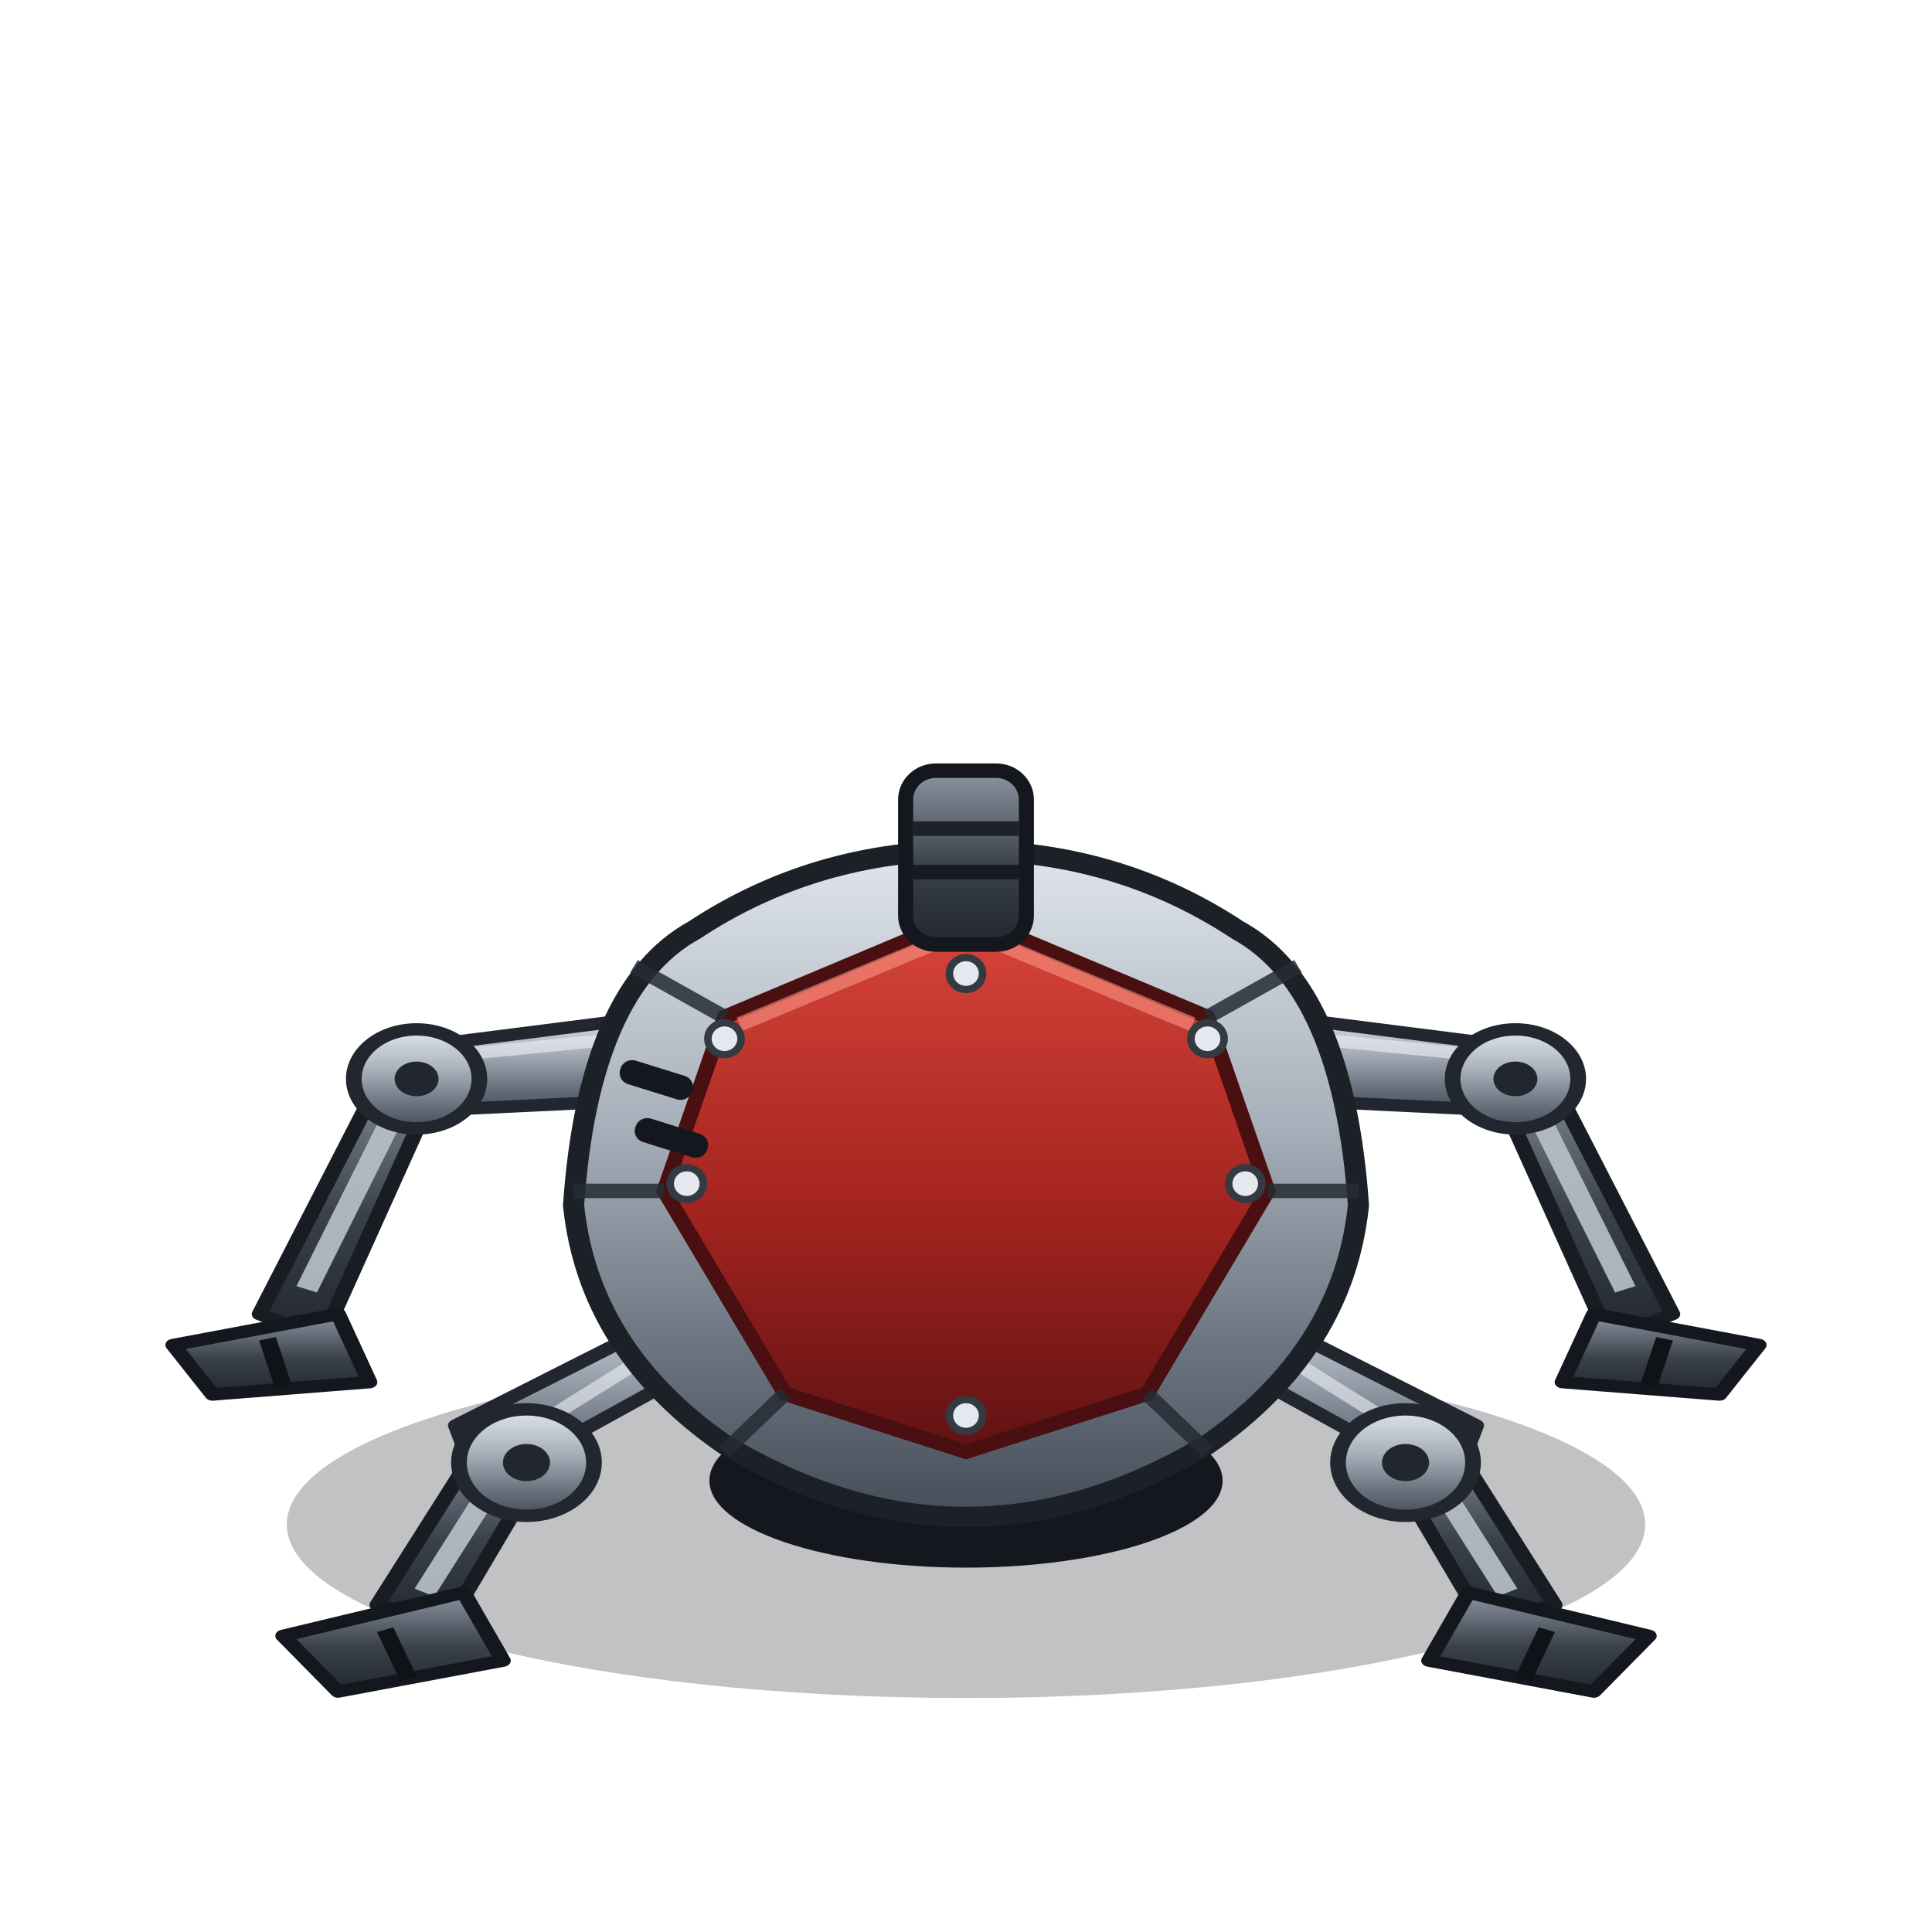
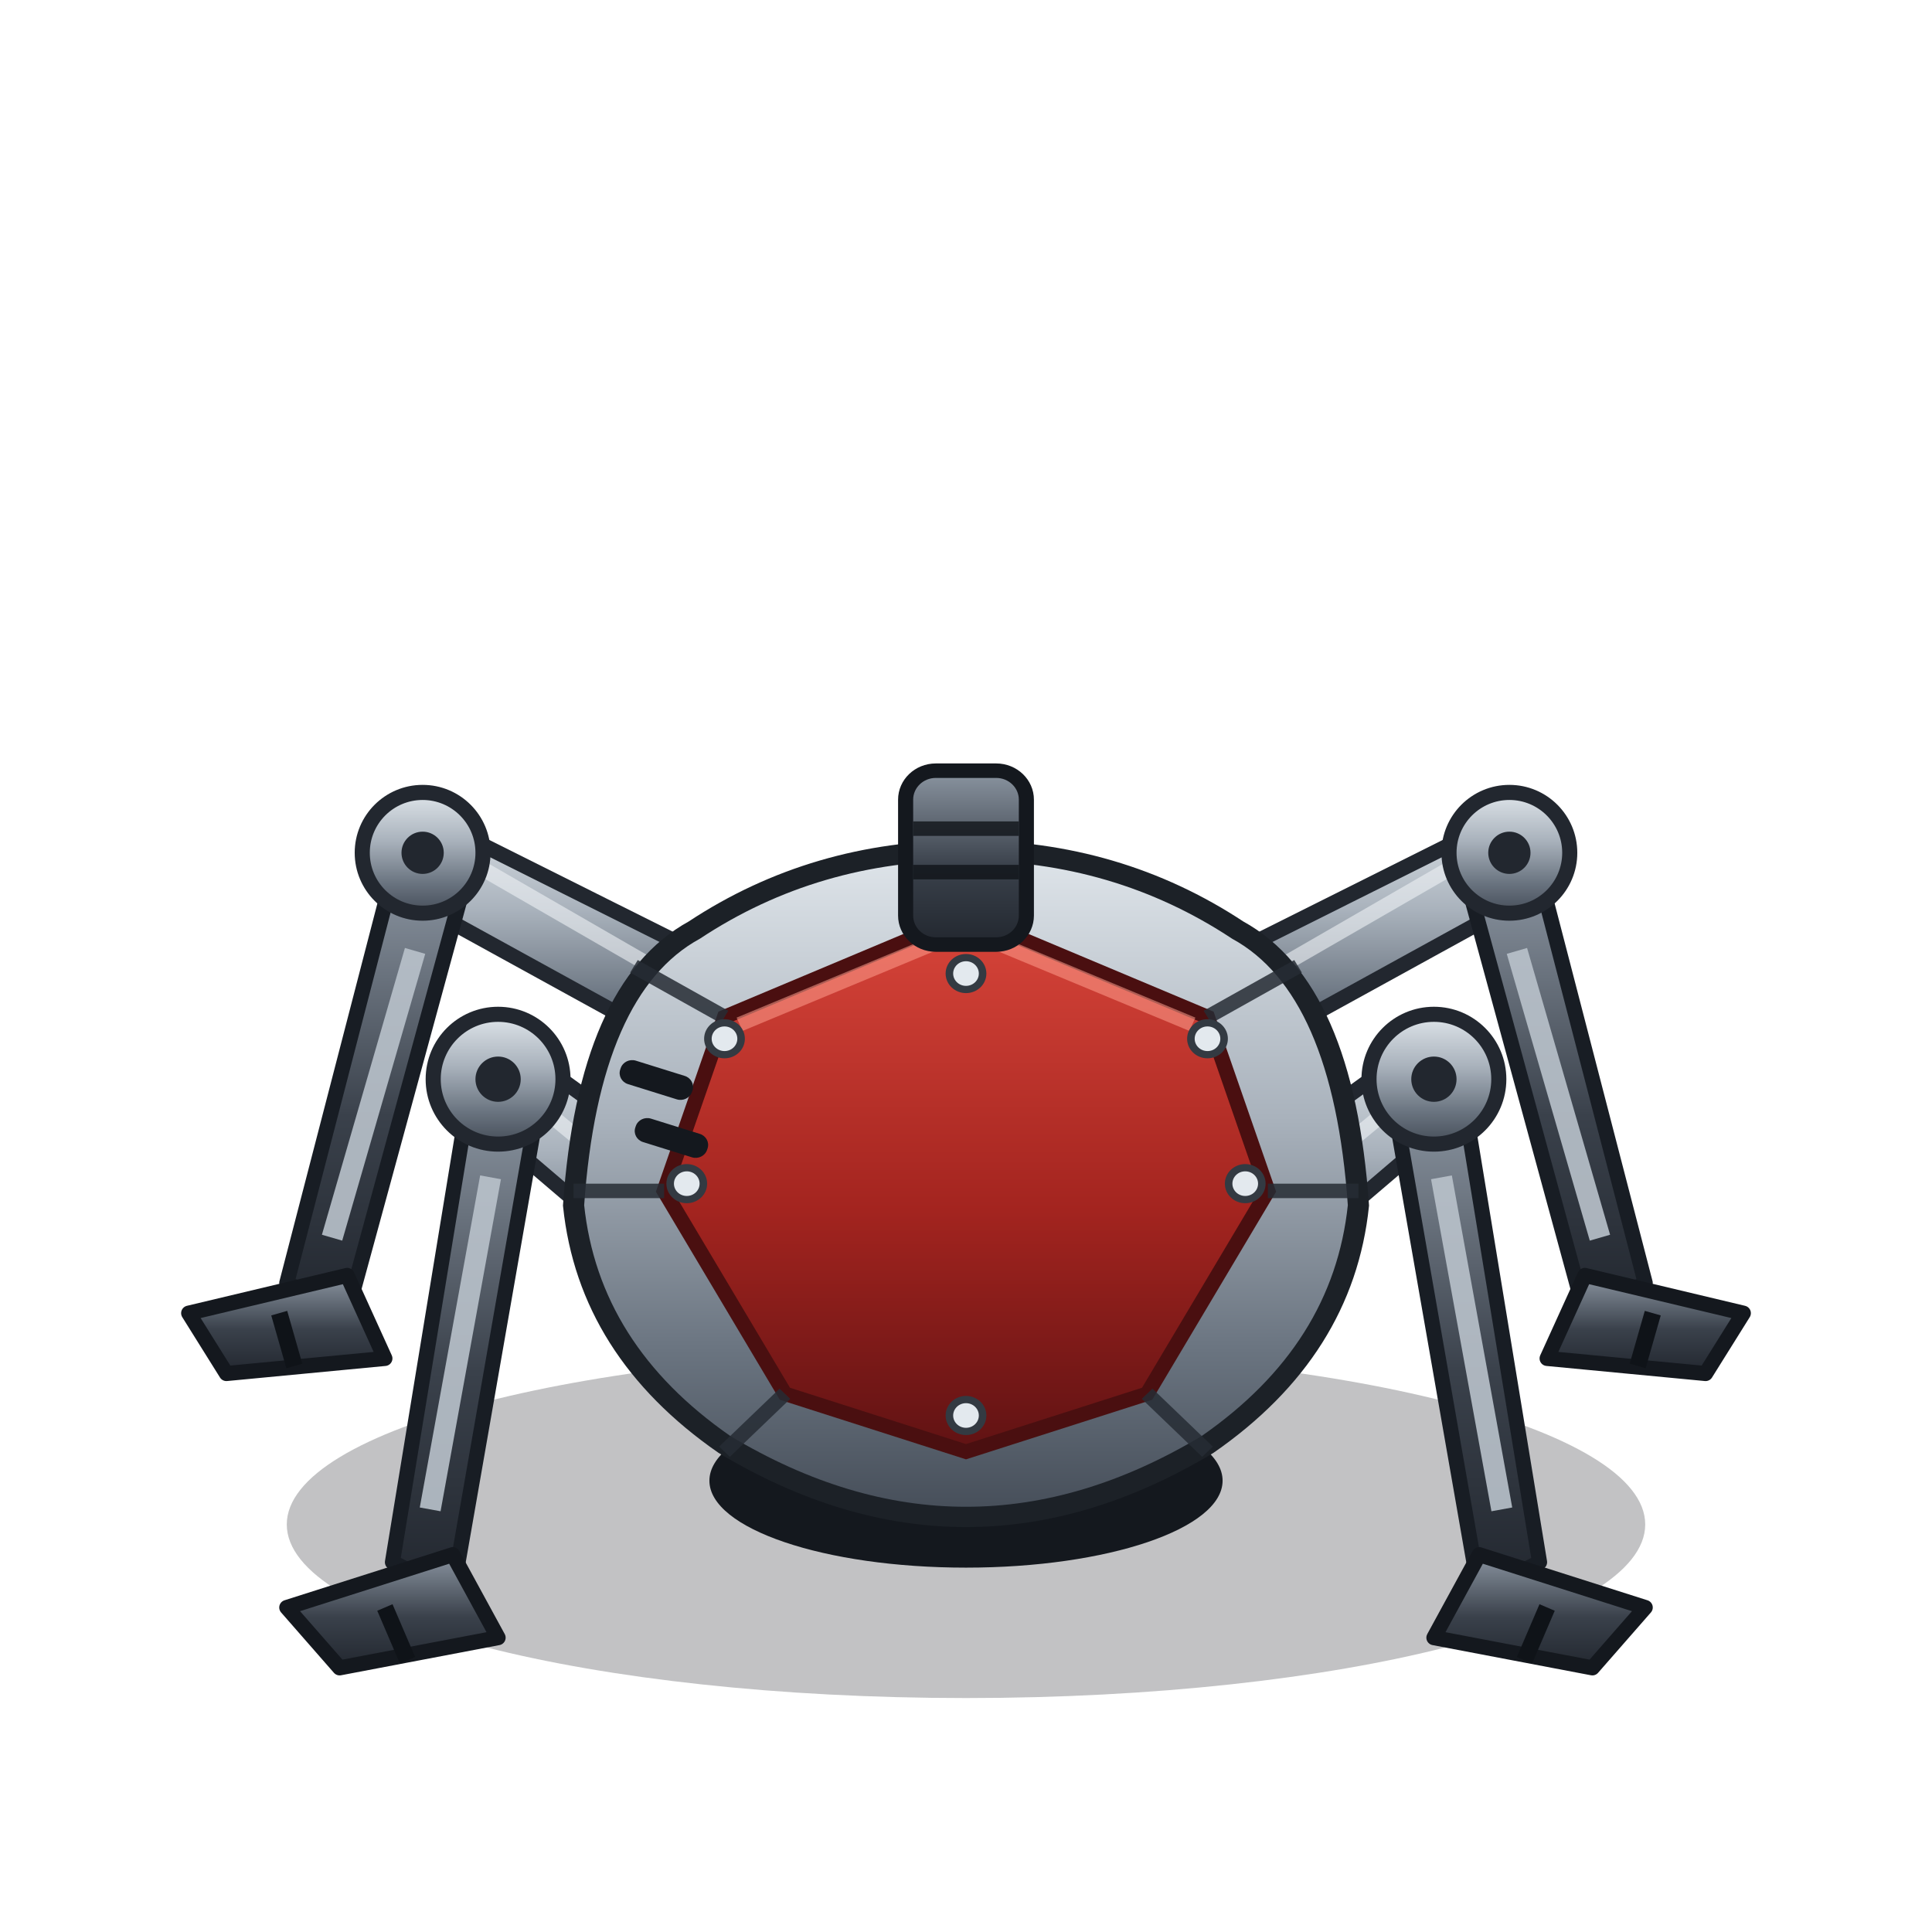
<svg xmlns="http://www.w3.org/2000/svg" viewBox="0 0 128 128" class="robot-body rifle" data-class="rifle" data-posture="ducking" data-turret-pivot="64 50" role="img" aria-label="rifle bot body, ducking">
  <defs>
    <linearGradient id="fp-steel" x1="0" y1="0" x2="0" y2="1">
      <stop offset="0%" stop-color="#dfe5ea" />
      <stop offset="40%" stop-color="#a9b2bc" />
      <stop offset="75%" stop-color="#6a7480" />
      <stop offset="100%" stop-color="#454d58" />
    </linearGradient>
    <linearGradient id="fp-iron" x1="0" y1="0" x2="0" y2="1">
      <stop offset="0%" stop-color="#8b95a1" />
      <stop offset="55%" stop-color="#3a414b" />
      <stop offset="100%" stop-color="#22272f" />
    </linearGradient>
    <linearGradient id="fp-paint" x1="0" y1="0" x2="0" y2="1">
      <stop offset="0%" stop-color="#d8453a" />
      <stop offset="55%" stop-color="#a3241f" />
      <stop offset="100%" stop-color="#5f1213" />
    </linearGradient>
    <linearGradient id="fp-gun" x1="72" y1="0" x2="82" y2="0" gradientUnits="userSpaceOnUse">
      <stop offset="0%" stop-color="#39404a" />
      <stop offset="45%" stop-color="#9aa5b1" />
      <stop offset="58%" stop-color="#c7d0d8" />
      <stop offset="100%" stop-color="#2c323b" />
    </linearGradient>
    <radialGradient id="fp-pod" cx="50%" cy="42%" r="70%">
      <stop offset="0%" stop-color="#cfd6dd" />
      <stop offset="60%" stop-color="#7e8894" />
      <stop offset="100%" stop-color="#3a414b" />
    </radialGradient>
  </defs>
  <ellipse class="shadow" cx="64" cy="101" rx="45" ry="11.5" fill="#0a0d12" opacity="0.25" />
-   <g class="legs" stroke-linejoin="round" transform="translate(64 101) scale(1.04 0.82) translate(-64 -101)">
+   <g class="legs" stroke-linejoin="round">
    <g class="leg rear-left">
-       <polygon points="47,59.5 47,66.5 29,67.6 29,62.4" fill="url(#fp-steel)" stroke="#22272f" stroke-width="1" />
-       <path d="M44 61.5 32 63" stroke="#eef2f5" stroke-width="1" opacity="0.6" />
-       <polygon points="31,63.5 26.5,65.5 19,84 23,86 " fill="url(#fp-iron)" stroke="#181d24" stroke-width="1" />
-       <path d="M27.5 68 22 82" stroke="#b9c2cb" stroke-width="1.4" opacity="0.9" />
-       <circle cx="29" cy="65" r="4" fill="url(#fp-steel)" stroke="#22272f" stroke-width="1" />
-       <circle cx="29" cy="65" r="1.4" fill="#22272f" />
-       <polygon points="24,84 13.5,86.5 16,90.5 26,89.5" fill="url(#fp-iron)" stroke="#14181e" stroke-width="1" />
-       <path d="M19.5 86 20.5 89.8" stroke="#0f1318" stroke-width="1.1" />
+       <polygon points="47,63.5 47,70.5 27,59.5 27,53.5" fill="url(#fp-steel)" stroke="#22272f" stroke-width="1" />
+       <path d="M44 64.5 31 57" stroke="#eef2f5" stroke-width="1" opacity="0.6" />
+       <polygon points="26,58 30.5,59.5 23,87 19,85" fill="url(#fp-iron)" stroke="#181d24" stroke-width="1" />
+       <path d="M27.5 63 22 82" stroke="#b9c2cb" stroke-width="1.4" opacity="0.9" />
+       <circle cx="28" cy="56.5" r="4" fill="url(#fp-steel)" stroke="#22272f" stroke-width="1" />
+       <circle cx="28" cy="56.5" r="1.4" fill="#22272f" />
+       <polygon points="23,84.5 12.5,87 15,91 25.5,90" fill="url(#fp-iron)" stroke="#14181e" stroke-width="1" />
+       <path d="M18.5 87 19.5 90.5" stroke="#0f1318" stroke-width="1.1" />
    </g>
    <g class="leg rear-right">
-       <polygon points="81,59.5 81,66.5 99,67.6 99,62.4" fill="url(#fp-steel)" stroke="#22272f" stroke-width="1" />
-       <path d="M84 61.5 96 63" stroke="#eef2f5" stroke-width="1" opacity="0.6" />
-       <polygon points="97,63.5 101.5,65.5 109,84 105,86" fill="url(#fp-iron)" stroke="#181d24" stroke-width="1" />
-       <path d="M100.5 68 106 82" stroke="#b9c2cb" stroke-width="1.4" opacity="0.9" />
-       <circle cx="99" cy="65" r="4" fill="url(#fp-steel)" stroke="#22272f" stroke-width="1" />
-       <circle cx="99" cy="65" r="1.4" fill="#22272f" />
-       <polygon points="104,84 114.5,86.5 112,90.5 102,89.5" fill="url(#fp-iron)" stroke="#14181e" stroke-width="1" />
-       <path d="M108.5 86 107.5 89.8" stroke="#0f1318" stroke-width="1.1" />
+       <polygon points="81,63.5 81,70.5 101,59.5 101,53.5" fill="url(#fp-steel)" stroke="#22272f" stroke-width="1" />
+       <path d="M84 64.5 97 57" stroke="#eef2f5" stroke-width="1" opacity="0.6" />
+       <polygon points="102,58 97.5,59.5 105,87 109,85" fill="url(#fp-iron)" stroke="#181d24" stroke-width="1" />
+       <path d="M100.5 63 106 82" stroke="#b9c2cb" stroke-width="1.4" opacity="0.9" />
+       <circle cx="100" cy="56.5" r="4" fill="url(#fp-steel)" stroke="#22272f" stroke-width="1" />
+       <circle cx="100" cy="56.5" r="1.4" fill="#22272f" />
+       <polygon points="105,84.5 115.5,87 113,91 102.5,90" fill="url(#fp-iron)" stroke="#14181e" stroke-width="1" />
+       <path d="M109.5 87 108.5 90.5" stroke="#0f1318" stroke-width="1.1" />
    </g>
    <g class="leg front-left">
-       <polygon points="51,80.5 48,87.5 33,98 31.5,93" fill="url(#fp-steel)" stroke="#22272f" stroke-width="1" />
-       <path d="M48 84 36 93.5" stroke="#eef2f5" stroke-width="1" opacity="0.6" />
-       <polygon points="38,94 32.5,95.5 26.5,107.5 31,109" fill="url(#fp-iron)" stroke="#181d24" stroke-width="1" />
-       <path d="M33.5 98.5 29.5 106.5" stroke="#b9c2cb" stroke-width="1.4" opacity="0.9" />
-       <circle cx="36" cy="96" r="4.3" fill="url(#fp-steel)" stroke="#22272f" stroke-width="1" />
-       <circle cx="36" cy="96" r="1.5" fill="#22272f" />
-       <polygon points="32,106.5 20.5,110 24,114.5 34.5,112" fill="url(#fp-iron)" stroke="#14181e" stroke-width="1" />
-       <path d="M27 109.5 28.5 113.5" stroke="#0f1318" stroke-width="1.1" />
+       <polygon points="51,81.5 48,88 31,73.5 33,68.5" fill="url(#fp-steel)" stroke="#22272f" stroke-width="1" />
+       <path d="M47.5 83 36 73.5" stroke="#eef2f5" stroke-width="1" opacity="0.6" />
+       <polygon points="31,73 35.5,74 30,105.5 26,103.5" fill="url(#fp-iron)" stroke="#181d24" stroke-width="1" />
+       <path d="M32.5 78 28.5 100" stroke="#b9c2cb" stroke-width="1.4" opacity="0.9" />
+       <circle cx="33" cy="71.5" r="4.3" fill="url(#fp-steel)" stroke="#22272f" stroke-width="1" />
+       <circle cx="33" cy="71.5" r="1.5" fill="#22272f" />
+       <polygon points="30,103 19,106.5 22.5,110.5 33,108.5" fill="url(#fp-iron)" stroke="#14181e" stroke-width="1" />
+       <path d="M25.5 106.5 27 110" stroke="#0f1318" stroke-width="1.1" />
    </g>
    <g class="leg front-right">
-       <polygon points="77,80.5 80,87.5 95,98 96.5,93" fill="url(#fp-steel)" stroke="#22272f" stroke-width="1" />
-       <path d="M80 84 92 93.5" stroke="#eef2f5" stroke-width="1" opacity="0.6" />
-       <polygon points="90,94 95.5,95.5 101.5,107.5 97,109" fill="url(#fp-iron)" stroke="#181d24" stroke-width="1" />
-       <path d="M94.5 98.5 98.5 106.5" stroke="#b9c2cb" stroke-width="1.4" opacity="0.9" />
-       <circle cx="92" cy="96" r="4.3" fill="url(#fp-steel)" stroke="#22272f" stroke-width="1" />
-       <circle cx="92" cy="96" r="1.5" fill="#22272f" />
-       <polygon points="96,106.5 107.5,110 104,114.5 93.5,112" fill="url(#fp-iron)" stroke="#14181e" stroke-width="1" />
-       <path d="M101 109.5 99.5 113.5" stroke="#0f1318" stroke-width="1.1" />
+       <polygon points="77,81.5 80,88 97,73.5 95,68.5" fill="url(#fp-steel)" stroke="#22272f" stroke-width="1" />
+       <path d="M80.5 83 92 73.5" stroke="#eef2f5" stroke-width="1" opacity="0.6" />
+       <polygon points="97,73 92.5,74 98,105.5 102,103.5" fill="url(#fp-iron)" stroke="#181d24" stroke-width="1" />
+       <path d="M95.5 78 99.5 100" stroke="#b9c2cb" stroke-width="1.4" opacity="0.9" />
+       <circle cx="95" cy="71.5" r="4.3" fill="url(#fp-steel)" stroke="#22272f" stroke-width="1" />
+       <circle cx="95" cy="71.5" r="1.5" fill="#22272f" />
+       <polygon points="98,103 109,106.5 105.5,110.5 95,108.5" fill="url(#fp-iron)" stroke="#14181e" stroke-width="1" />
+       <path d="M102.5 106.5 101 110" stroke="#0f1318" stroke-width="1.1" />
    </g>
  </g>
  <g class="body" transform="translate(0 6) translate(64 94.5) scale(1 0.96) translate(-64 -94.5)">
    <ellipse cx="64" cy="92" rx="17" ry="6" fill="#14181e" />
    <path d="M38 73 Q39 58 46 54 Q54 48.5 64 48.5 Q74 48.5 82 54 Q89 58 90 73 Q89 83 80 89.5 Q72 94.5 64 94.5 Q56 94.5 48 89.5 Q39 83 38 73 Z" fill="url(#fp-steel)" stroke="#1c2127" stroke-width="1.4" />
    <path class="team-paint" d="M64 53 L80 60 L84 72 L76 86 L64 90 L52 86 L44 72 L48 60 Z" fill="url(#fp-paint)" stroke="#4a0f10" stroke-width="1" />
    <path class="team-paint-edge" d="M49 60.5 L64 54 L79 60.5" fill="none" stroke="#ff9d8c" stroke-width="1" opacity="0.55" />
    <path d="M48 60 L42 56.5 M80 60 L86 56.5 M84 72 L90 72 M44 72 L38 72 M76 86 L80 90 M52 86 L48 90" stroke="#262c34" stroke-width="1" opacity="0.85" />
    <circle cx="64" cy="57" r="1.1" fill="#e3e9ee" stroke="#333a42" stroke-width="0.5" />
    <circle cx="80" cy="61.5" r="1.1" fill="#e3e9ee" stroke="#333a42" stroke-width="0.5" />
    <circle cx="48" cy="61.5" r="1.1" fill="#e3e9ee" stroke="#333a42" stroke-width="0.5" />
    <circle cx="82.5" cy="71.5" r="1.1" fill="#e3e9ee" stroke="#333a42" stroke-width="0.5" />
    <circle cx="45.5" cy="71.5" r="1.1" fill="#e3e9ee" stroke="#333a42" stroke-width="0.5" />
    <circle cx="64" cy="87.5" r="1.1" fill="#e3e9ee" stroke="#333a42" stroke-width="0.5" />
    <rect x="41" y="63.5" width="5" height="1.7" rx="0.8" transform="rotate(18 43.5 64.3)" fill="#14181e" />
    <rect x="42" y="67.5" width="5" height="1.7" rx="0.8" transform="rotate(18 44.5 68.3)" fill="#14181e" />
    <rect x="60" y="43" width="8" height="12" rx="2" fill="url(#fp-iron)" stroke="#14181e" stroke-width="1" />
    <path d="M60.5 47 h7 M60.5 50 h7" stroke="#0f1318" stroke-width="1" opacity="0.8" />
  </g>
</svg>
